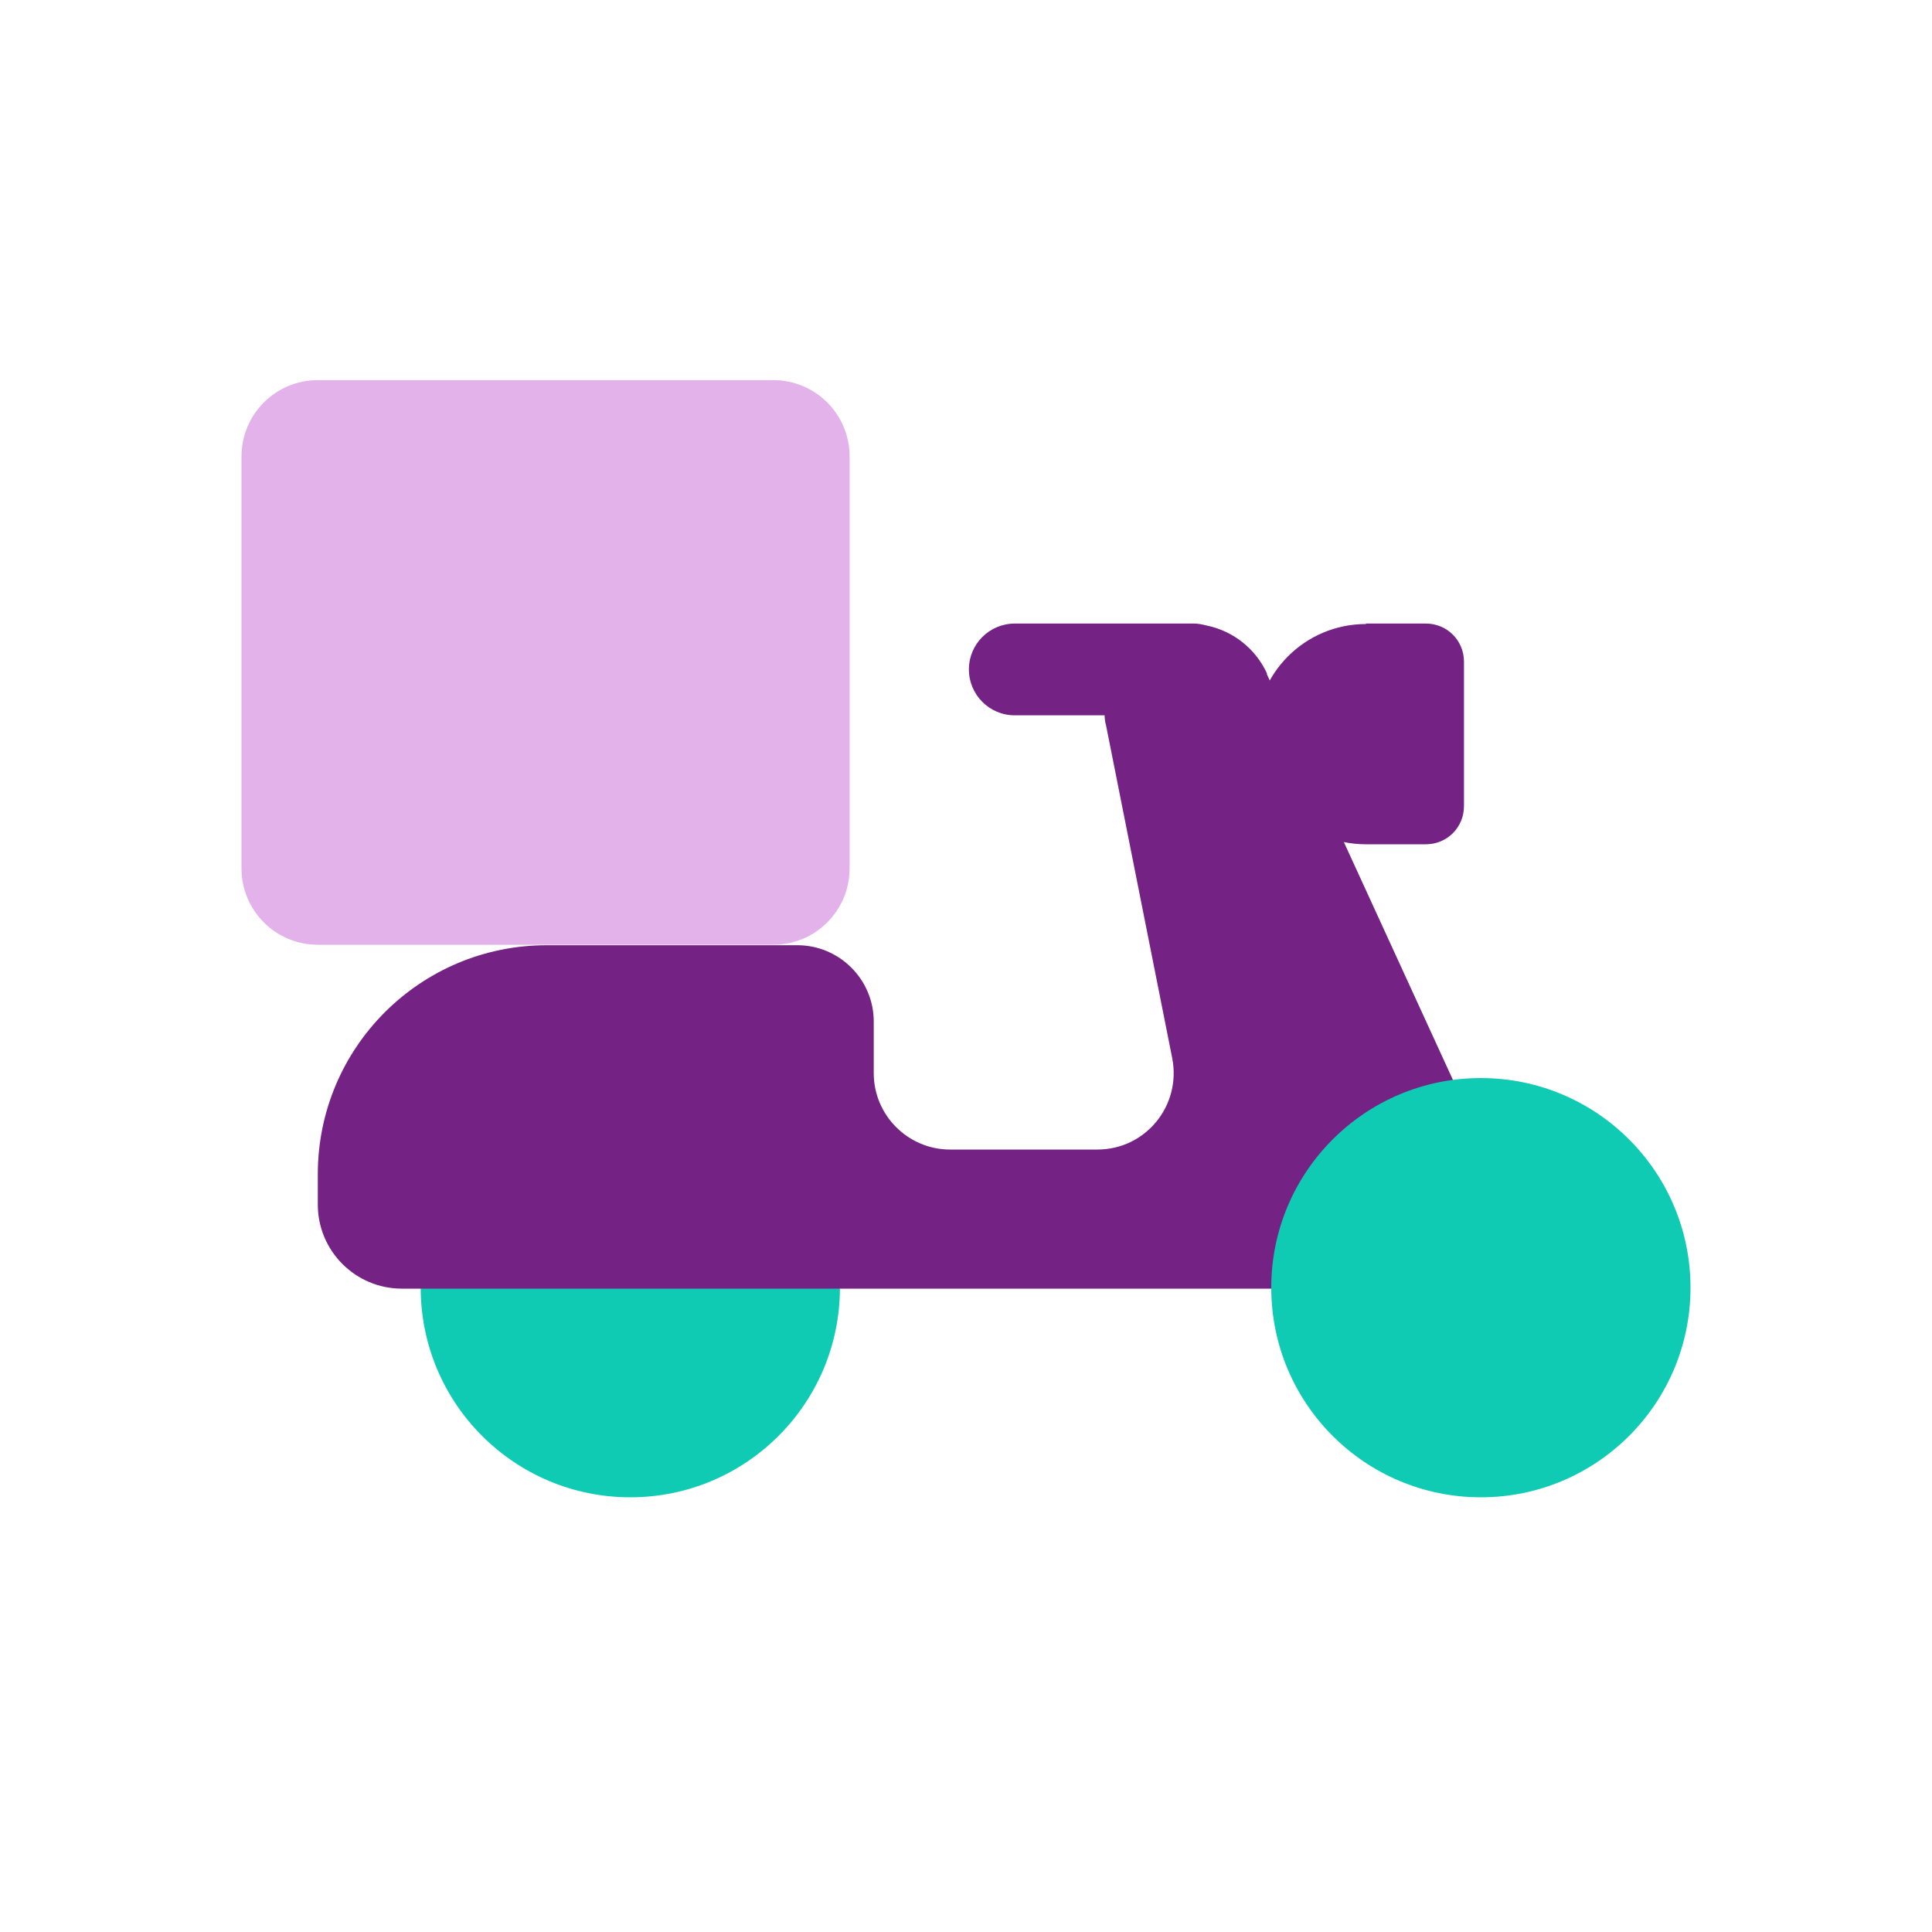
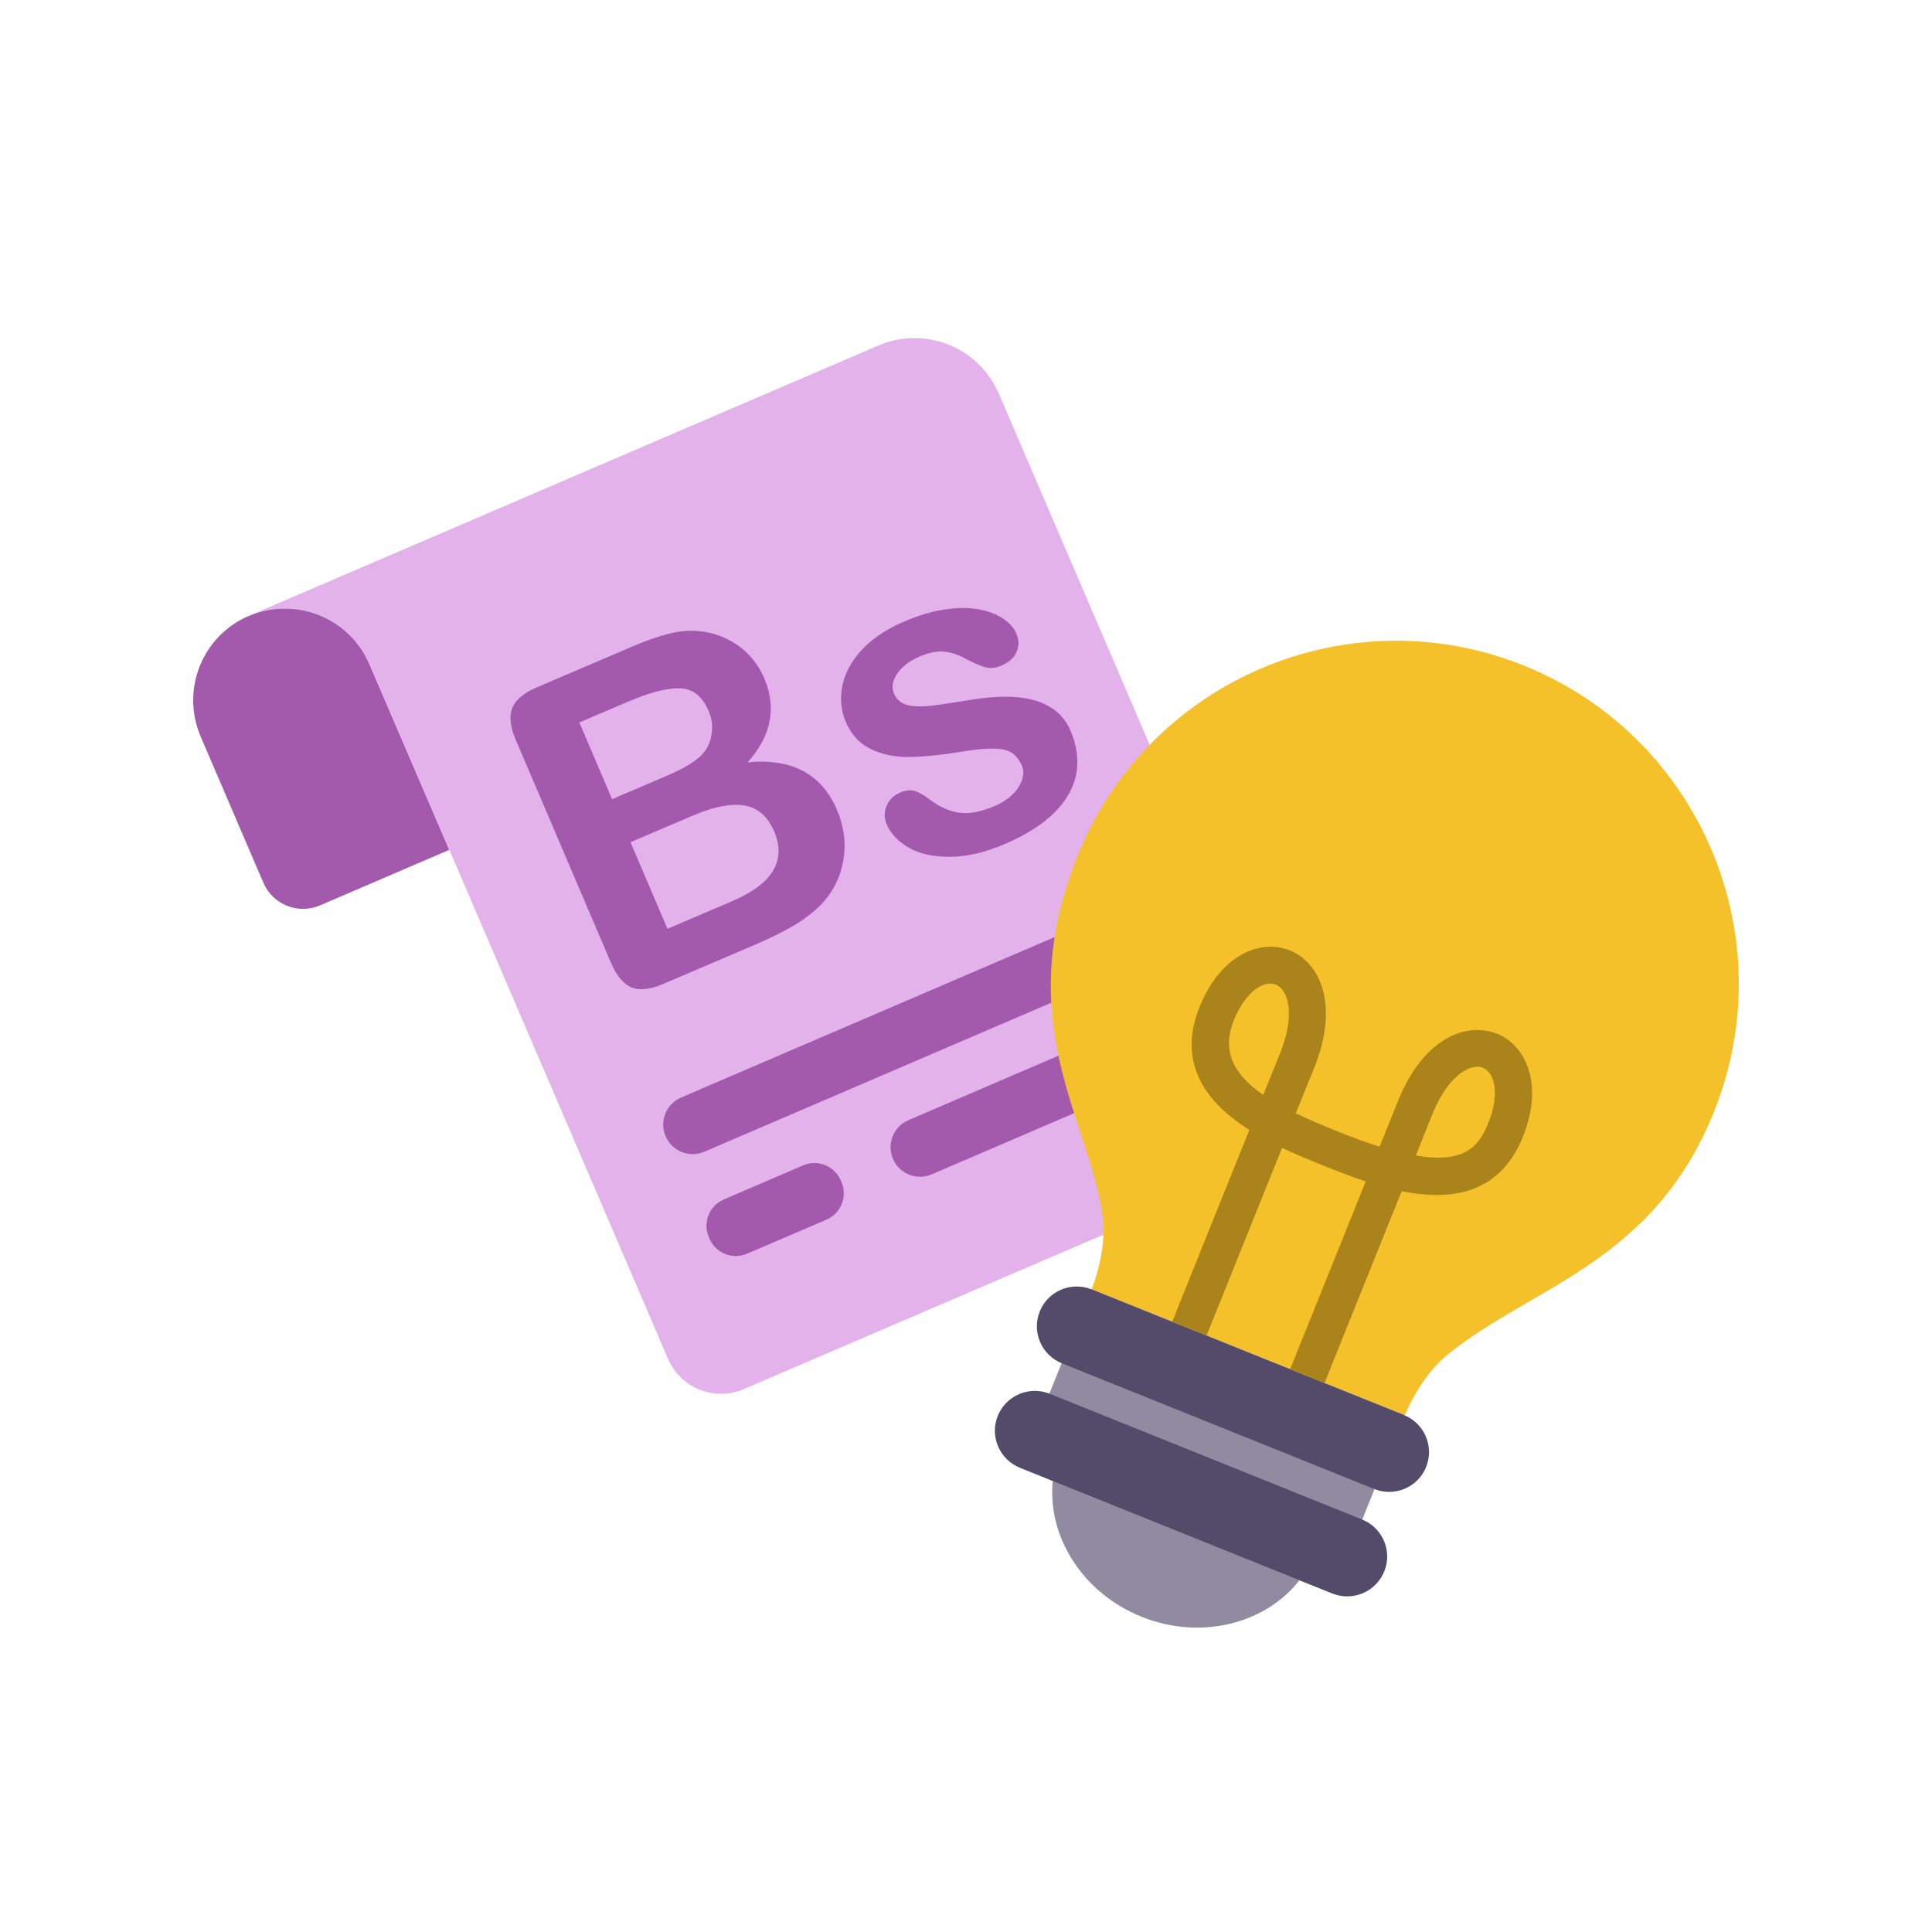
- <svg xmlns="http://www.w3.org/2000/svg" width="40" height="40" viewBox="0 0 40 40" fill="none">
-   <path d="M13.05 31C15.447 31 17.39 29.057 17.39 26.66C17.39 24.263 15.447 22.32 13.05 22.32C10.653 22.32 8.71 24.263 8.71 26.66C8.71 29.057 10.653 31 13.05 31Z" fill="#10CBB4" />
-   <path d="M28.28 12.91H29.52C29.96 12.91 30.31 13.26 30.31 13.7V16.69C30.31 17.13 29.96 17.48 29.52 17.48H28.28C27.02 17.48 26 16.46 26 15.2C26 13.94 27.02 12.92 28.28 12.92V12.91Z" fill="#742384" />
-   <path d="M16.01 7.87H6.58C5.707 7.87 5 8.577 5 9.45V17.98C5 18.853 5.707 19.56 6.58 19.56H16.01C16.883 19.56 17.59 18.853 17.59 17.98V9.45C17.59 8.577 16.883 7.87 16.01 7.87Z" fill="#E3B2EB" />
-   <path d="M26.23 13.94C25.99 13.42 25.52 13.06 24.98 12.95C24.9 12.93 24.81 12.91 24.72 12.91H21.01C20.49 12.91 20.06 13.33 20.06 13.86C20.06 14.38 20.48 14.81 21.01 14.81H22.87C22.87 14.88 22.88 14.95 22.9 15.02L24.27 21.91C24.46 22.89 23.72 23.8 22.72 23.8H19.67C18.8 23.8 18.09 23.09 18.09 22.22V21.15C18.09 20.28 17.38 19.57 16.51 19.57H11.32C8.7 19.57 6.58 21.69 6.58 24.31V24.94C6.58 25.9 7.36 26.68 8.32 26.68H30.66V23.62L26.23 13.96V13.94Z" fill="#742384" />
-   <path d="M30.66 31C33.057 31 35 29.057 35 26.66C35 24.263 33.057 22.32 30.66 22.32C28.263 22.32 26.32 24.263 26.32 26.66C26.32 29.057 28.263 31 30.66 31Z" fill="#10CBB4" />
+ <svg xmlns="http://www.w3.org/2000/svg" width="72" height="72" viewBox="0 0 72 72" fill="none">
+   <path d="M32.726 12.88L9.273 22.952C11.012 22.206 13.026 23.011 13.772 24.746L24.897 50.642C25.364 51.732 26.626 52.236 27.716 51.769L47.223 43.393C48.313 42.926 48.818 41.664 48.35 40.574L37.225 14.673C36.479 12.933 34.465 12.133 32.726 12.88Z" fill="#E3B2EB" />
+   <path d="M9.273 22.952C7.533 23.698 6.733 25.712 7.479 27.452L9.815 32.896C10.164 33.712 11.114 34.093 11.931 33.739L16.741 31.672L13.767 24.751C13.021 23.011 11.007 22.211 9.267 22.958L9.273 22.952Z" fill="#A35AAD" />
+   <path fill-rule="evenodd" clip-rule="evenodd" d="M41.816 36.236L26.25 42.921C25.692 43.162 25.048 42.905 24.806 42.346C24.564 41.788 24.822 41.144 25.381 40.902L40.946 34.217C41.505 33.976 42.149 34.233 42.391 34.792C42.632 35.35 42.374 35.994 41.816 36.236Z" fill="#A35AAD" />
+   <path fill-rule="evenodd" clip-rule="evenodd" d="M33.853 41.745L42.568 38.002C43.126 37.761 43.77 38.019 44.012 38.577C44.254 39.135 43.996 39.78 43.438 40.021L34.723 43.764C34.165 44.005 33.52 43.748 33.279 43.189C33.037 42.631 33.295 41.986 33.853 41.745Z" fill="#A35AAD" />
+   <path d="M29.93 43.43L26.975 44.7C26.433 44.932 26.182 45.561 26.415 46.103L26.44 46.162C26.673 46.704 27.301 46.955 27.843 46.722L30.799 45.453C31.341 45.22 31.592 44.592 31.359 44.05L31.333 43.991C31.101 43.448 30.472 43.198 29.93 43.43Z" fill="#A35AAD" />
+   <path fill-rule="evenodd" clip-rule="evenodd" d="M63.872 41.438C66.507 34.887 63.337 27.442 56.795 24.806C50.253 22.171 42.798 25.341 40.158 31.893C37.66 38.096 40.58 41.703 41.086 45.281C41.277 46.636 40.678 48.049 40.678 48.049L52.354 52.746C52.354 52.746 52.903 51.322 53.968 50.464C57.124 47.917 61.61 47.068 63.872 41.438Z" fill="#F4C12A" />
+   <path fill-rule="evenodd" clip-rule="evenodd" d="M39.235 55.185C39.024 57.251 40.335 59.361 42.538 60.25C44.742 61.138 47.157 60.52 48.432 58.886L39.23 55.18L39.235 55.185Z" fill="#918AA0" />
+   <path d="M40.674 48.044L38.001 54.687L49.661 59.379L52.334 52.736L40.674 48.044Z" fill="#918AA0" />
+   <path d="M40.681 48.052C39.919 47.745 39.054 48.113 38.748 48.874C38.442 49.634 38.811 50.499 39.573 50.806L51.215 55.491C51.977 55.797 52.842 55.429 53.148 54.669C53.455 53.908 53.085 53.043 52.323 52.736L40.681 48.052Z" fill="#544A69" />
+   <path fill-rule="evenodd" clip-rule="evenodd" d="M50.764 56.628L39.118 51.941C38.357 51.636 37.493 52.005 37.184 52.765C36.875 53.526 37.248 54.39 38.008 54.699L49.654 59.386C50.415 59.69 51.279 59.322 51.588 58.561C51.897 57.8 51.524 56.937 50.764 56.628Z" fill="#544A69" />
+   <path d="M55.779 38.523C55.136 38.263 54.386 38.371 53.723 38.818C53.06 39.264 52.501 40.03 52.099 41.031L51.416 42.734C50.95 42.587 50.425 42.4 49.836 42.16C49.296 41.944 48.776 41.723 48.29 41.492L48.982 39.78C49.385 38.779 49.507 37.836 49.34 37.056C49.173 36.271 48.707 35.677 48.064 35.417C46.99 34.985 45.493 35.564 44.708 37.517C43.829 39.701 45.026 41.134 46.558 42.111L43.682 49.261L44.963 49.777L47.78 42.778C48.329 43.038 48.864 43.254 49.321 43.441C49.321 43.441 49.321 43.441 49.326 43.441C49.331 43.441 49.326 43.441 49.331 43.441C49.782 43.622 50.322 43.838 50.896 44.03L48.079 51.028L49.36 51.544L52.236 44.393C54.022 44.751 55.877 44.545 56.756 42.361C57.541 40.413 56.864 38.955 55.789 38.518L55.779 38.523ZM47.078 40.805C46.042 40.094 45.498 39.225 45.979 38.028C46.42 36.928 47.117 36.521 47.544 36.693C47.76 36.781 47.917 37.012 47.991 37.346C48.069 37.699 48.079 38.322 47.701 39.26L47.078 40.805ZM52.761 43.068L53.374 41.542C53.752 40.599 54.189 40.163 54.493 39.956C54.778 39.765 55.053 39.706 55.264 39.794C55.691 39.966 55.912 40.742 55.47 41.841C55.132 42.68 54.636 43.382 52.761 43.063V43.068Z" fill="#AA841B" />
+   <path d="M28.088 35.229L24.711 36.671C24.224 36.88 23.829 36.921 23.525 36.795C23.225 36.662 22.973 36.356 22.768 35.879L19.22 27.572C19.012 27.085 18.968 26.69 19.089 26.389C19.213 26.081 19.513 25.825 19.991 25.621L23.571 24.091C24.099 23.866 24.57 23.703 24.985 23.603C25.4 23.503 25.8 23.48 26.186 23.535C26.514 23.58 26.83 23.679 27.134 23.835C27.436 23.985 27.702 24.183 27.932 24.43C28.16 24.671 28.343 24.953 28.48 25.274C28.952 26.38 28.745 27.425 27.859 28.41C29.509 28.252 30.619 28.841 31.19 30.178C31.454 30.796 31.534 31.422 31.43 32.054C31.324 32.682 31.052 33.229 30.615 33.695C30.339 33.979 29.995 34.245 29.583 34.492C29.17 34.734 28.671 34.98 28.088 35.229ZM25.826 30.392L23.497 31.387L24.875 34.614L27.28 33.586C28.793 32.94 29.316 32.072 28.85 30.981C28.612 30.424 28.243 30.103 27.744 30.019C27.244 29.935 26.605 30.06 25.826 30.392ZM21.591 26.925L22.811 29.782L24.862 28.906C25.419 28.668 25.826 28.431 26.083 28.197C26.344 27.96 26.492 27.66 26.526 27.294C26.562 27.03 26.524 26.767 26.412 26.505C26.174 25.948 25.818 25.663 25.343 25.652C24.867 25.635 24.222 25.801 23.407 26.149L21.591 26.925Z" fill="#A35AAD" />
+   <path d="M39.894 27.226C40.137 27.794 40.207 28.341 40.105 28.866C40 29.386 39.721 29.867 39.269 30.31C38.819 30.746 38.207 31.129 37.433 31.46C36.694 31.775 36.013 31.933 35.389 31.932C34.764 31.931 34.255 31.816 33.86 31.587C33.462 31.352 33.191 31.064 33.045 30.723C32.948 30.497 32.946 30.269 33.038 30.039C33.13 29.81 33.299 29.642 33.546 29.537C33.762 29.445 33.95 29.427 34.111 29.483C34.272 29.539 34.445 29.64 34.633 29.786C35 30.063 35.368 30.229 35.737 30.286C36.111 30.34 36.552 30.259 37.059 30.042C37.471 29.866 37.769 29.631 37.953 29.339C38.14 29.039 38.183 28.771 38.083 28.535C37.928 28.173 37.677 27.968 37.33 27.921C36.988 27.871 36.47 27.905 35.778 28.022C34.994 28.149 34.338 28.212 33.809 28.212C33.283 28.205 32.819 28.101 32.417 27.898C32.016 27.695 31.716 27.362 31.519 26.9C31.343 26.488 31.3 26.046 31.389 25.574C31.479 25.102 31.716 24.656 32.101 24.236C32.489 23.808 33.022 23.45 33.701 23.16C34.233 22.933 34.734 22.784 35.204 22.714C35.678 22.642 36.096 22.639 36.457 22.705C36.822 22.768 37.127 22.882 37.369 23.046C37.616 23.208 37.786 23.397 37.878 23.613C37.979 23.849 37.981 24.077 37.885 24.296C37.794 24.514 37.602 24.684 37.311 24.809C37.1 24.899 36.893 24.916 36.691 24.86C36.494 24.802 36.248 24.693 35.954 24.533C35.712 24.398 35.46 24.316 35.198 24.286C34.935 24.255 34.623 24.317 34.261 24.472C33.889 24.631 33.614 24.843 33.437 25.109C33.257 25.37 33.218 25.619 33.319 25.855C33.411 26.071 33.578 26.211 33.819 26.274C34.057 26.332 34.349 26.341 34.695 26.301C35.04 26.26 35.509 26.191 36.103 26.092C36.807 25.975 37.407 25.939 37.901 25.983C38.401 26.025 38.817 26.151 39.15 26.359C39.485 26.56 39.733 26.849 39.894 27.226Z" fill="#A35AAD" />
</svg>
